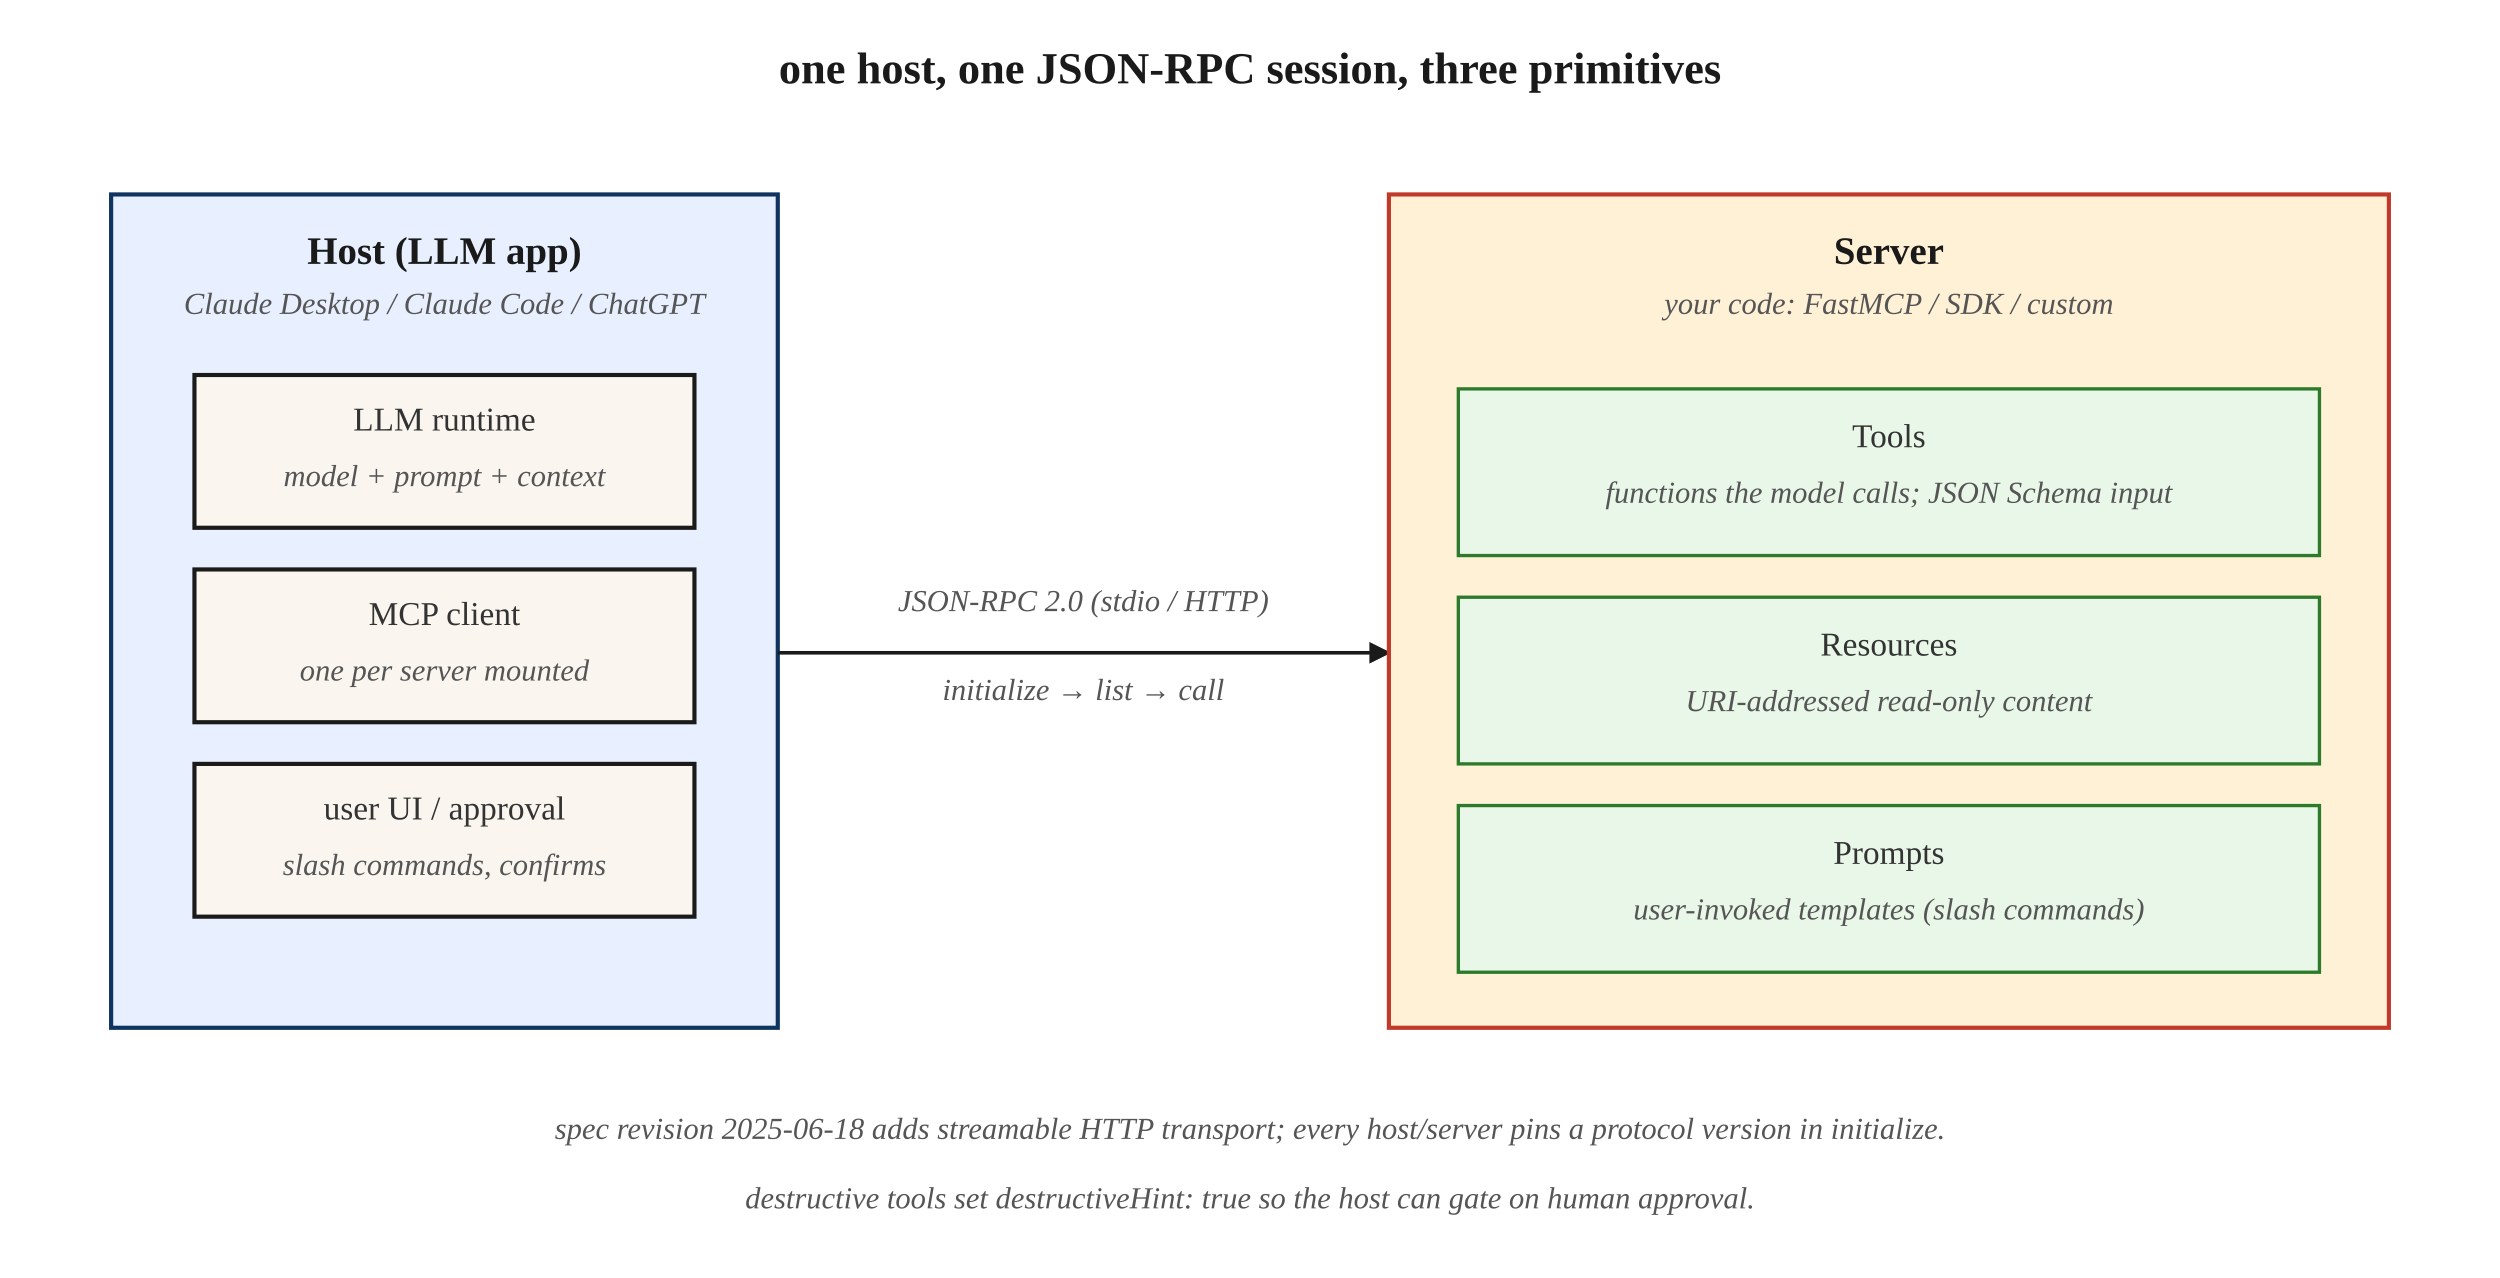
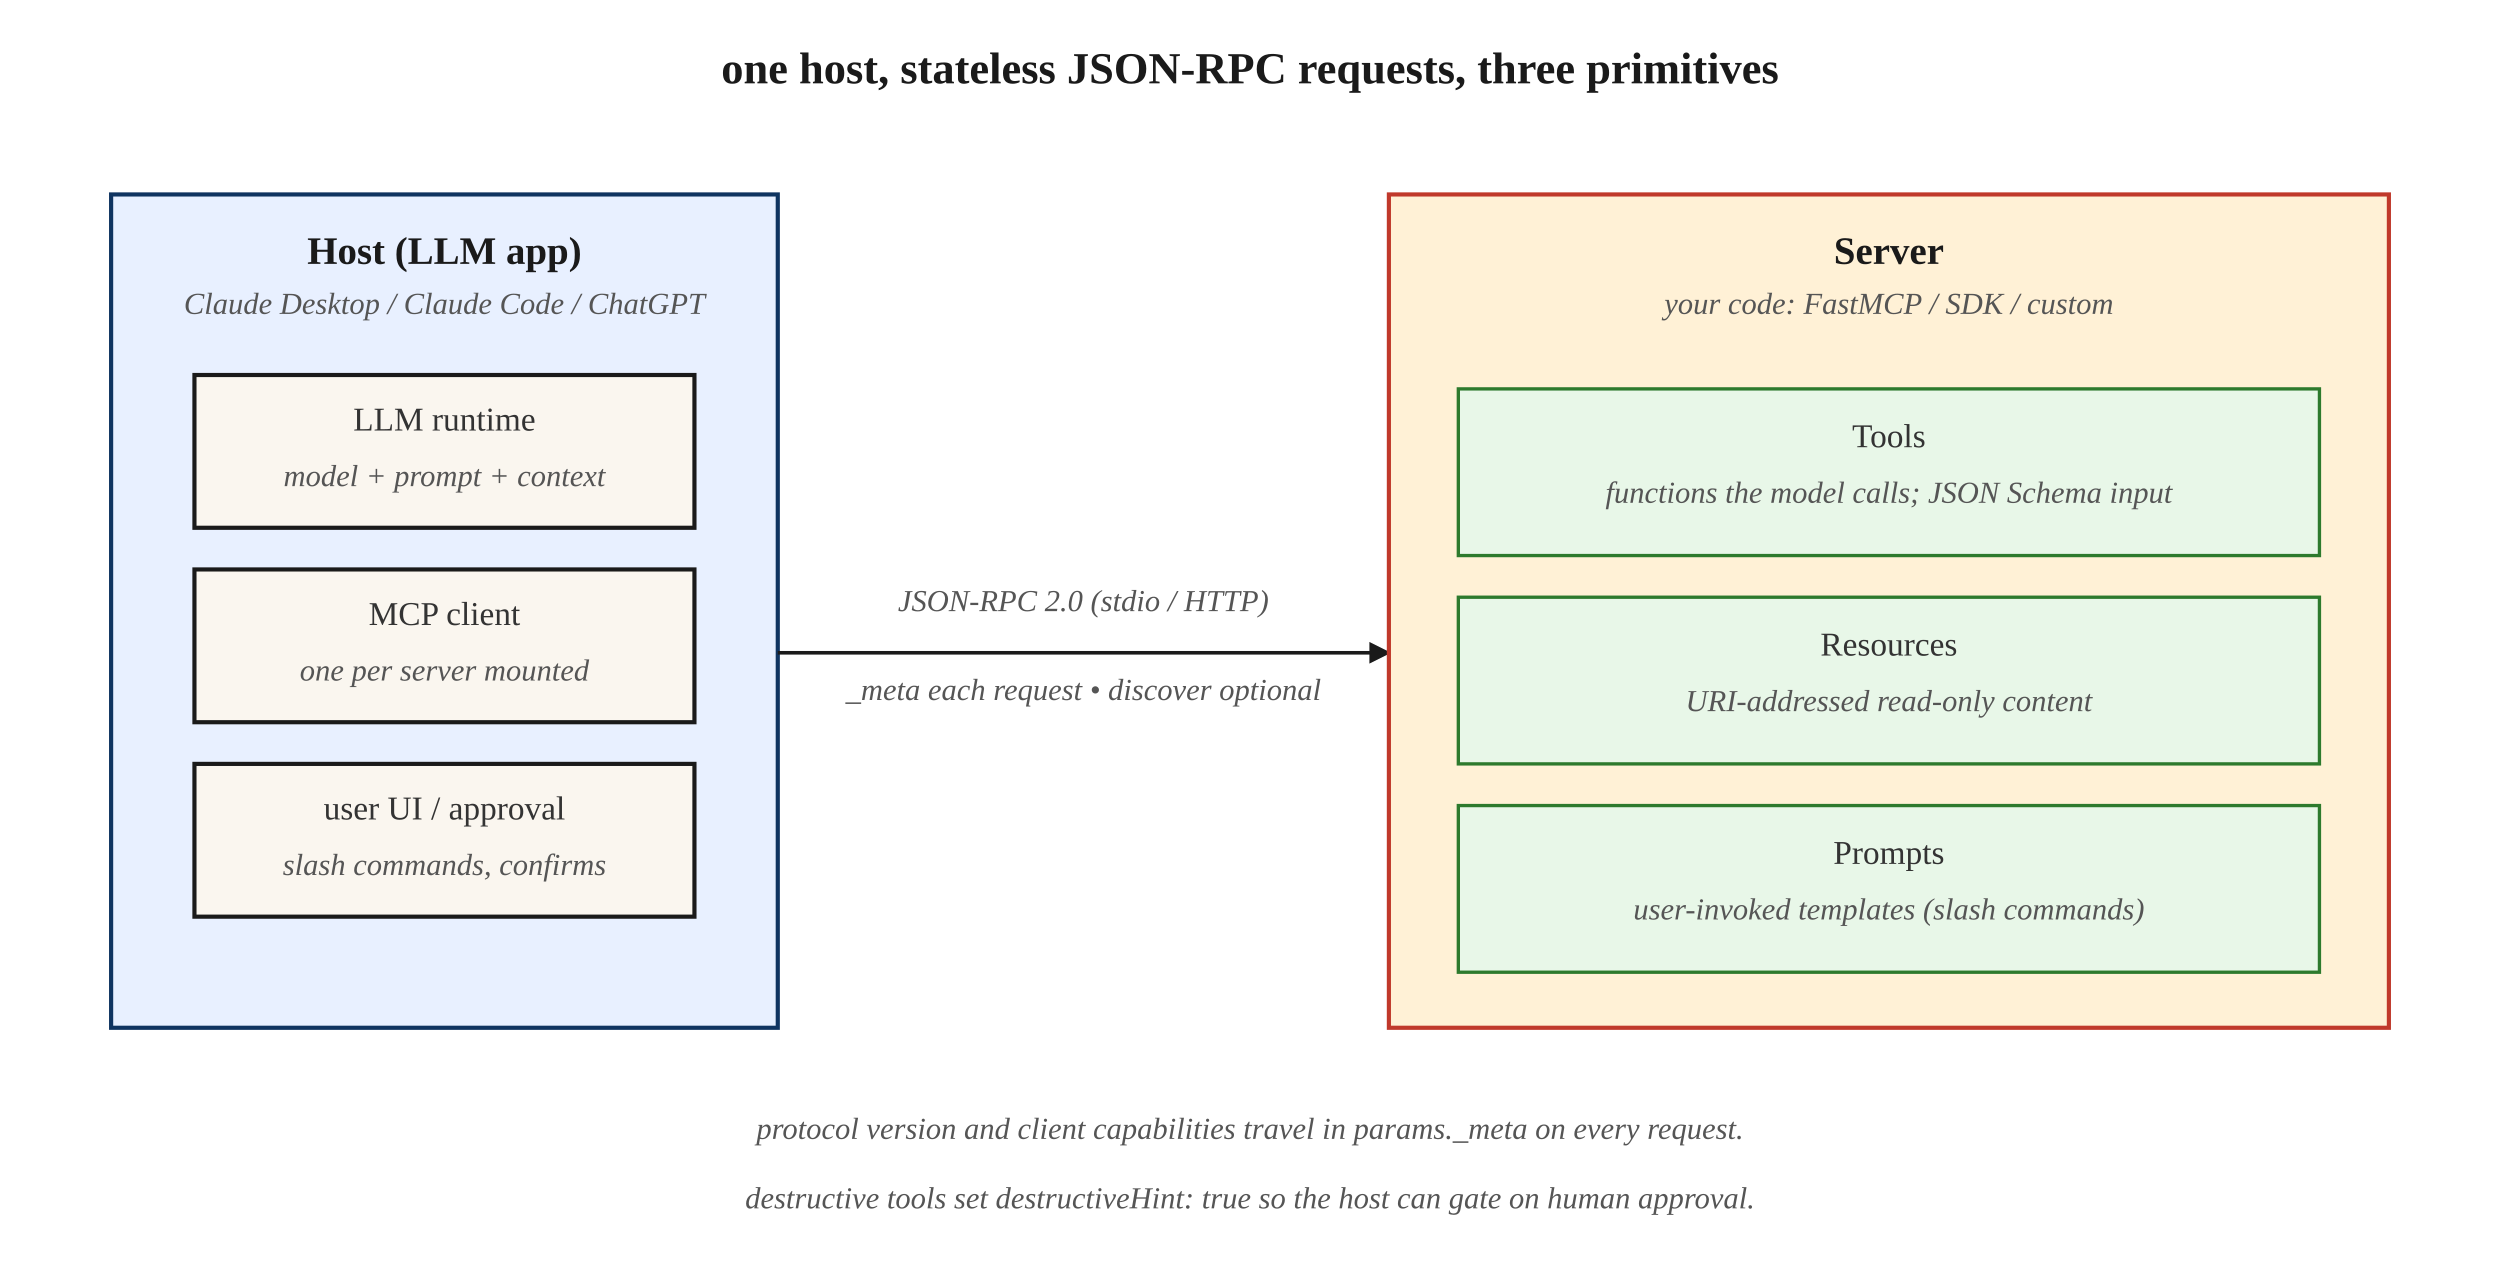
<svg xmlns="http://www.w3.org/2000/svg" viewBox="0 0 900 460" font-family="Georgia, 'Times New Roman', serif">
  <defs>
    <marker id="arrow" viewBox="0 0 10 10" refX="9" refY="5" markerWidth="6" markerHeight="6" orient="auto">
      <path d="M0,0 L10,5 L0,10 z" fill="#1a1a1a" />
    </marker>
    <style>
      .box { fill: #faf6ef; stroke: #1a1a1a; stroke-width: 1.5; }
      .host { fill: #e8f0ff; stroke: #0f3460; stroke-width: 1.5; }
      .server { fill: #fff1d6; stroke: #c0392b; stroke-width: 1.5; }
      .primitive { fill: #e8f7e8; stroke: #2d7a2d; stroke-width: 1.2; }
      .label { font-size: 14px; font-weight: 600; fill: #1a1a1a; }
      .sub { font-size: 12px; fill: #333; }
      .tag { font-size: 11px; fill: #555; font-style: italic; }
      .title { font-size: 16px; font-weight: 700; fill: #1a1a1a; }
      .line { stroke: #1a1a1a; stroke-width: 1.3; fill: none; }
    </style>
  </defs>
-   <text x="450" y="30" text-anchor="middle" class="title">one host, one JSON-RPC session, three primitives</text>
+   <text x="450" y="30" text-anchor="middle" class="title">one host, stateless JSON-RPC requests, three primitives</text>
  <rect x="40" y="70" width="240" height="300" class="host" />
  <text x="160" y="95" text-anchor="middle" class="label">Host (LLM app)</text>
  <text x="160" y="113" text-anchor="middle" class="tag">Claude Desktop / Claude Code / ChatGPT</text>
  <rect x="70" y="135" width="180" height="55" class="box" />
  <text x="160" y="155" text-anchor="middle" class="sub">LLM runtime</text>
  <text x="160" y="175" text-anchor="middle" class="tag">model + prompt + context</text>
  <rect x="70" y="205" width="180" height="55" class="box" />
  <text x="160" y="225" text-anchor="middle" class="sub">MCP client</text>
  <text x="160" y="245" text-anchor="middle" class="tag">one per server mounted</text>
  <rect x="70" y="275" width="180" height="55" class="box" />
  <text x="160" y="295" text-anchor="middle" class="sub">user UI / approval</text>
  <text x="160" y="315" text-anchor="middle" class="tag">slash commands, confirms</text>
  <path d="M280 235 L500 235" class="line" marker-end="url(#arrow)" />
  <text x="390" y="220" text-anchor="middle" class="tag">JSON-RPC 2.0 (stdio / HTTP)</text>
-   <text x="390" y="252" text-anchor="middle" class="tag">initialize → list → call</text>
+   <text x="390" y="252" text-anchor="middle" class="tag">_meta each request • discover optional</text>
  <rect x="500" y="70" width="360" height="300" class="server" />
  <text x="680" y="95" text-anchor="middle" class="label">Server</text>
  <text x="680" y="113" text-anchor="middle" class="tag">your code: FastMCP / SDK / custom</text>
  <rect x="525" y="140" width="310" height="60" class="primitive" />
  <text x="680" y="161" text-anchor="middle" class="sub">Tools</text>
  <text x="680" y="181" text-anchor="middle" class="tag">functions the model calls; JSON Schema input</text>
  <rect x="525" y="215" width="310" height="60" class="primitive" />
  <text x="680" y="236" text-anchor="middle" class="sub">Resources</text>
  <text x="680" y="256" text-anchor="middle" class="tag">URI-addressed read-only content</text>
  <rect x="525" y="290" width="310" height="60" class="primitive" />
  <text x="680" y="311" text-anchor="middle" class="sub">Prompts</text>
  <text x="680" y="331" text-anchor="middle" class="tag">user-invoked templates (slash commands)</text>
  <text x="450" y="410" text-anchor="middle" class="tag">
-     spec revision 2025-06-18 adds streamable HTTP transport; every host/server pins a protocol version in initialize.
+     protocol version and client capabilities travel in params._meta on every request.
  </text>
  <text x="450" y="435" text-anchor="middle" class="tag">
    destructive tools set destructiveHint: true so the host can gate on human approval.
  </text>
</svg>
